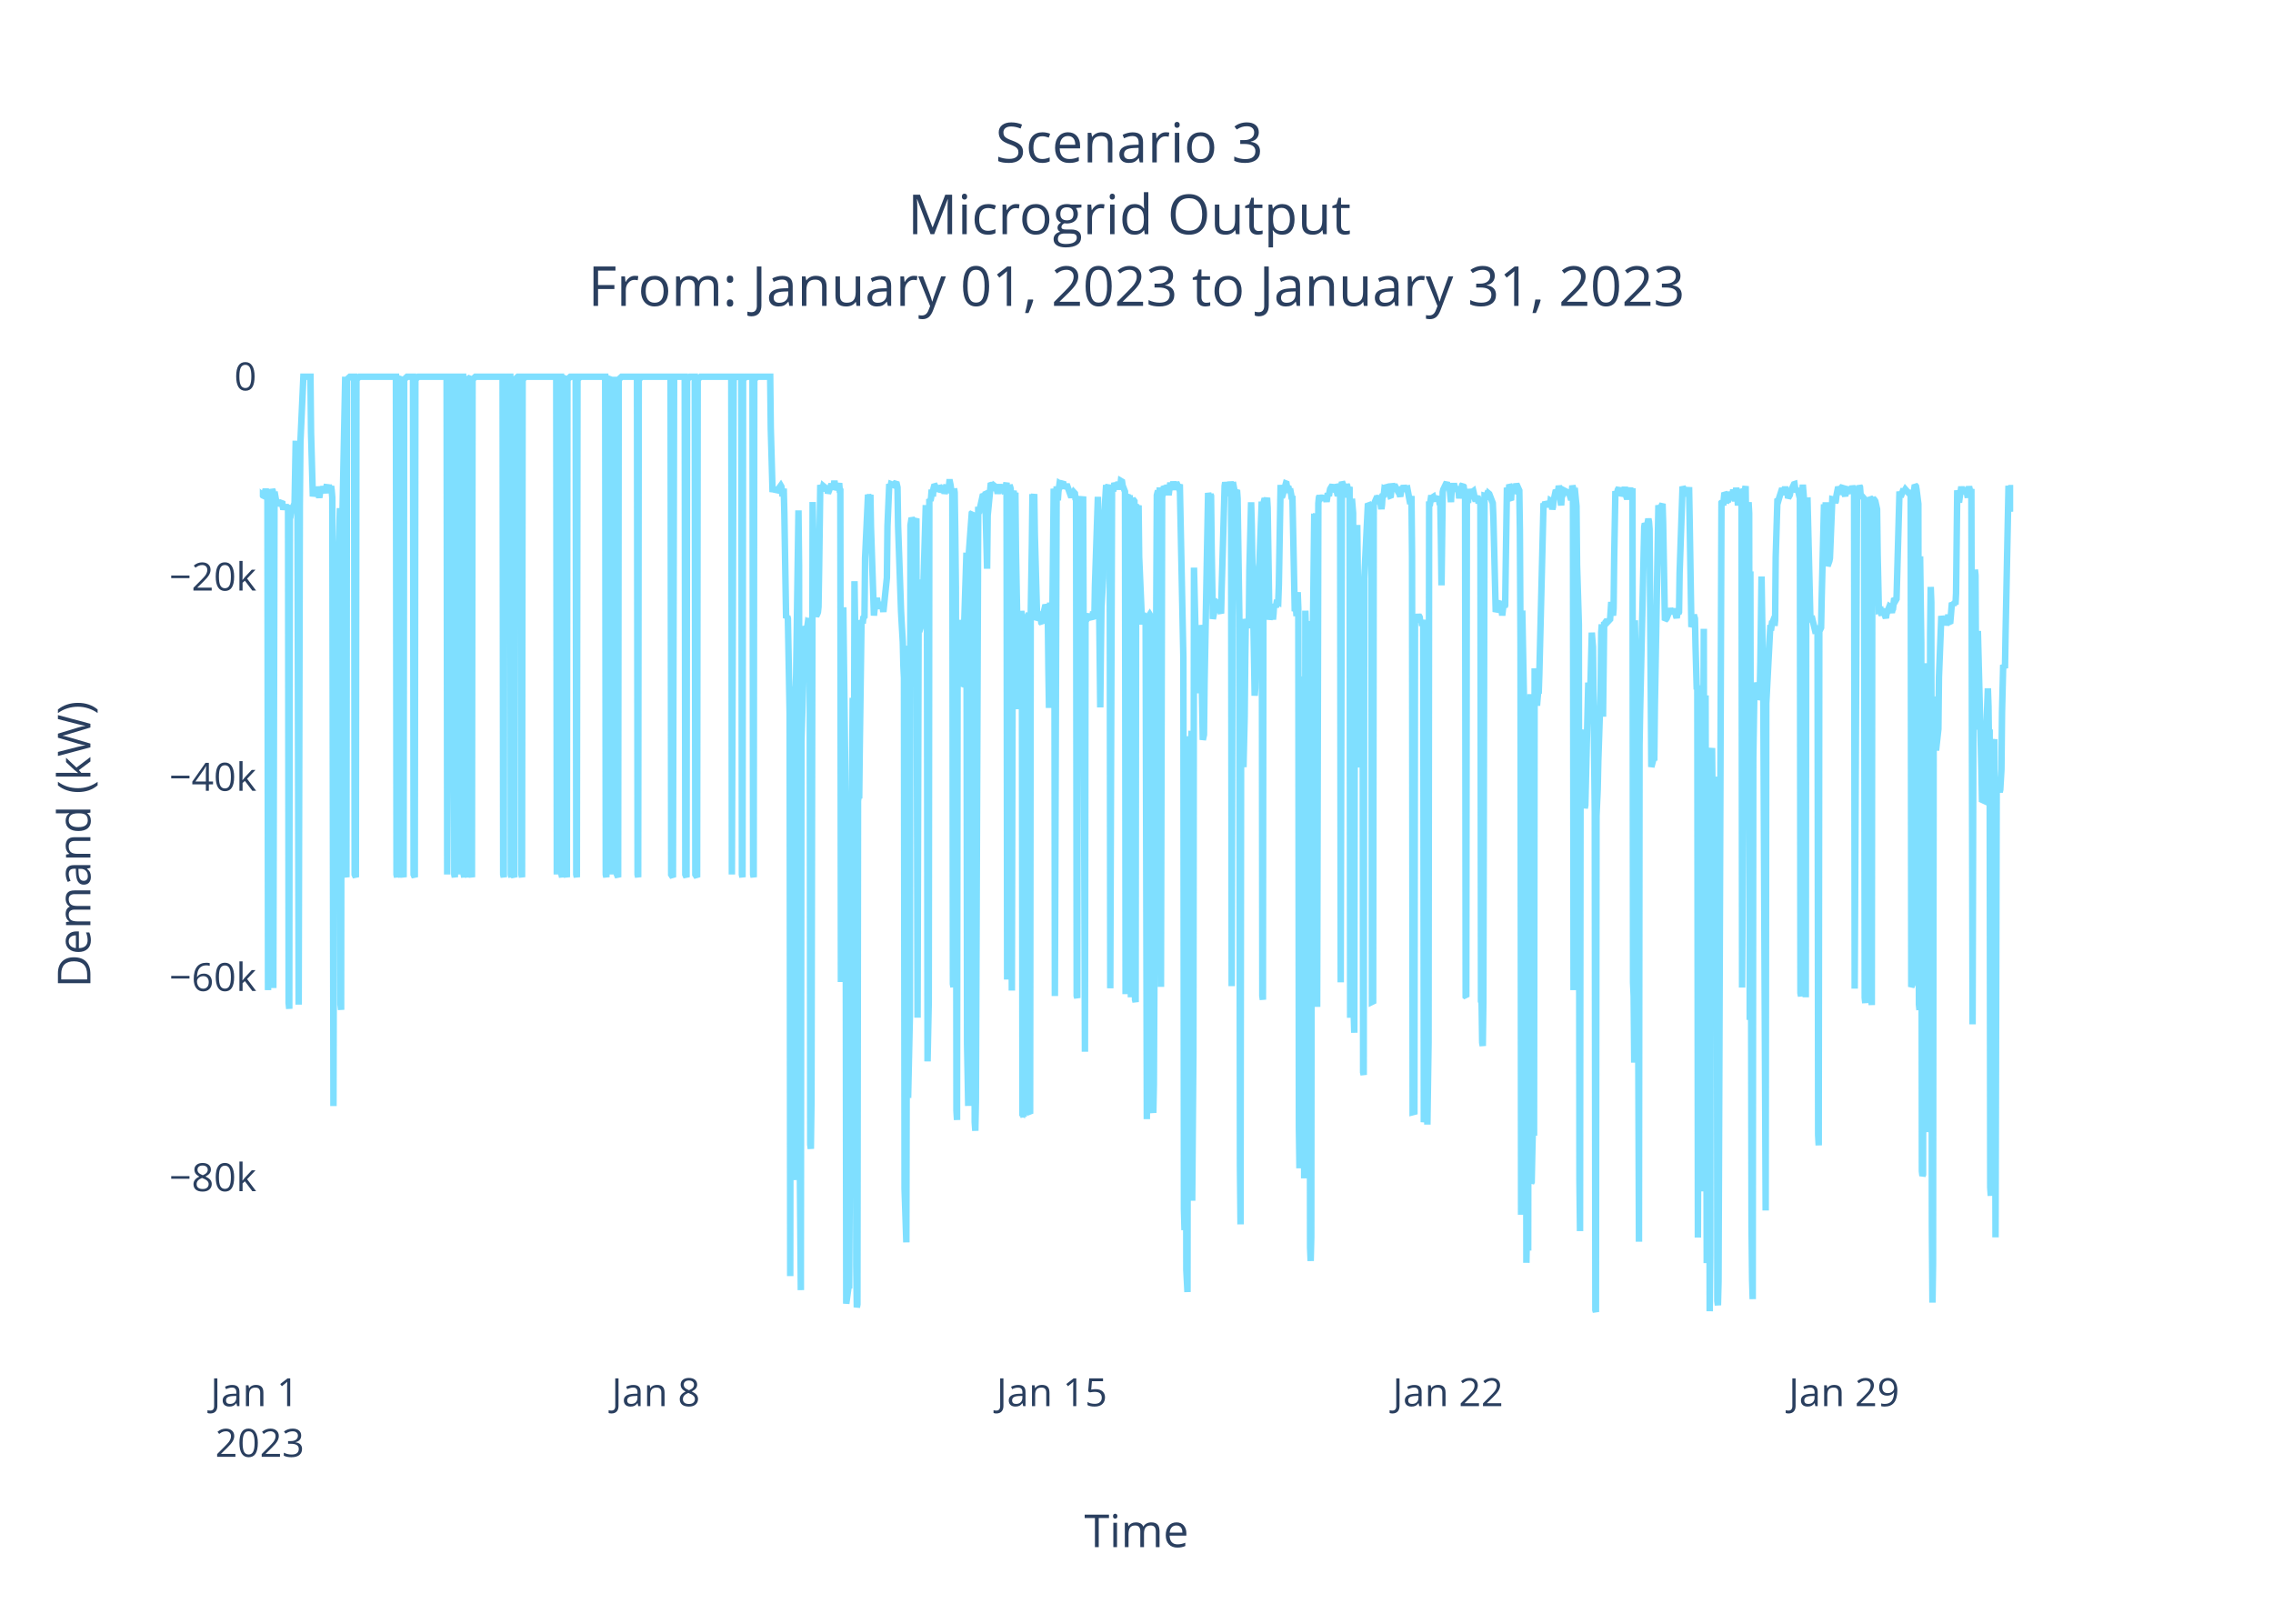
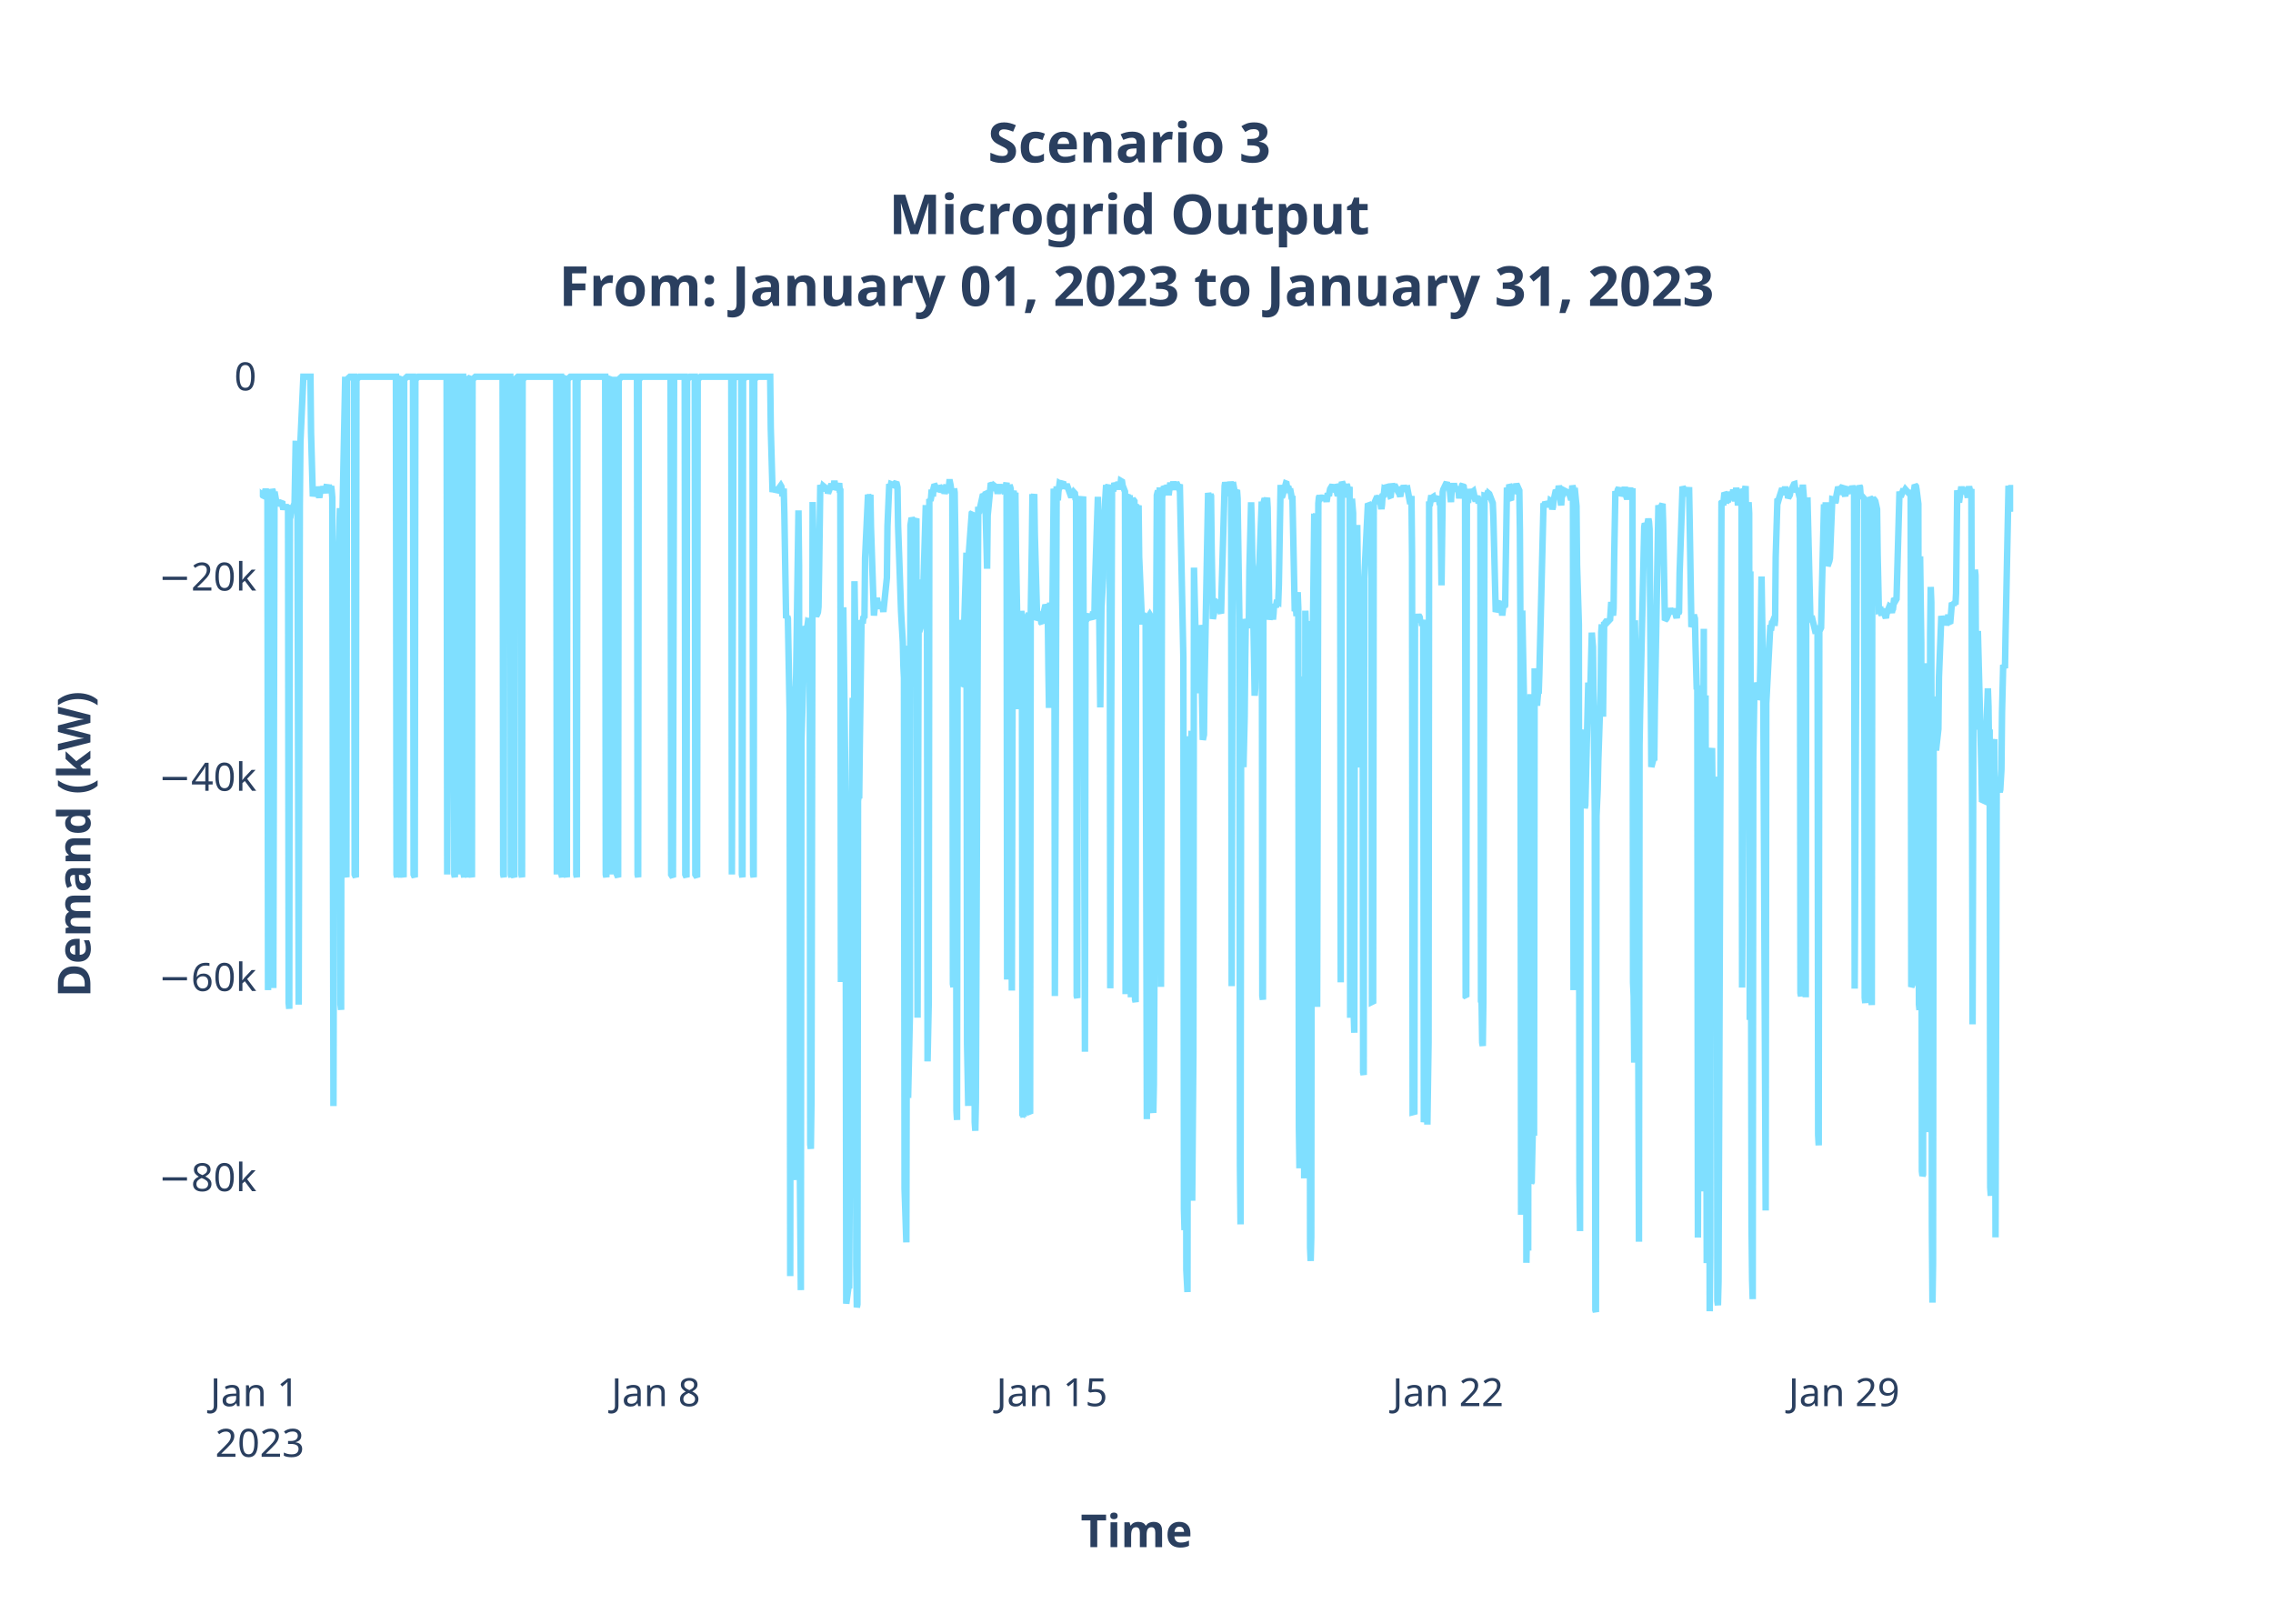
<svg xmlns="http://www.w3.org/2000/svg" class="main-svg" width="700" height="500" style="" viewBox="0 0 700 500">
  <rect x="0" y="0" width="700" height="500" style="fill: rgb(255, 255, 255); fill-opacity: 1;" />
-   <defs id="defs-44d0f5">
+   <defs id="defs-2e7e16">
    <g class="clips">
-       <clipPath id="clip44d0f5xyplot" class="plotclip">
+       <clipPath id="clip2e7e16xyplot" class="plotclip">
        <rect width="540" height="320" />
      </clipPath>
-       <clipPath class="axesclip" id="clip44d0f5x">
+       <clipPath class="axesclip" id="clip2e7e16x">
        <rect x="80" y="0" width="540" height="500" />
      </clipPath>
-       <clipPath class="axesclip" id="clip44d0f5y">
+       <clipPath class="axesclip" id="clip2e7e16y">
        <rect x="0" y="100" width="700" height="320" />
      </clipPath>
-       <clipPath class="axesclip" id="clip44d0f5xy">
+       <clipPath class="axesclip" id="clip2e7e16xy">
        <rect x="80" y="100" width="540" height="320" />
      </clipPath>
    </g>
    <g class="gradients" />
    <g class="patterns" />
  </defs>
  <g class="bglayer" />
  <g class="layer-below">
    <g class="imagelayer" />
    <g class="shapelayer" />
  </g>
  <g class="cartesianlayer">
    <g class="subplot xy">
      <g class="layer-subplot">
        <g class="shapelayer" />
        <g class="imagelayer" />
      </g>
      <g class="minor-gridlayer">
        <g class="x" />
        <g class="y" />
      </g>
      <g class="gridlayer">
        <g class="x">
          <path class="xgrid crisp" transform="translate(201.98,0)" d="M0,100v320" style="stroke: rgb(255, 255, 255); stroke-opacity: 1; stroke-width: 1px;" />
          <path class="xgrid crisp" transform="translate(323.95,0)" d="M0,100v320" style="stroke: rgb(255, 255, 255); stroke-opacity: 1; stroke-width: 1px;" />
          <path class="xgrid crisp" transform="translate(445.93,0)" d="M0,100v320" style="stroke: rgb(255, 255, 255); stroke-opacity: 1; stroke-width: 1px;" />
          <path class="xgrid crisp" transform="translate(567.91,0)" d="M0,100v320" style="stroke: rgb(255, 255, 255); stroke-opacity: 1; stroke-width: 1px;" />
        </g>
        <g class="y">
          <path class="ygrid crisp" transform="translate(0,362.6)" d="M80,0h540" style="stroke: rgb(255, 255, 255); stroke-opacity: 1; stroke-width: 1px;" />
          <path class="ygrid crisp" transform="translate(0,300.95)" d="M80,0h540" style="stroke: rgb(255, 255, 255); stroke-opacity: 1; stroke-width: 1px;" />
          <path class="ygrid crisp" transform="translate(0,239.3)" d="M80,0h540" style="stroke: rgb(255, 255, 255); stroke-opacity: 1; stroke-width: 1px;" />
          <path class="ygrid crisp" transform="translate(0,177.65)" d="M80,0h540" style="stroke: rgb(255, 255, 255); stroke-opacity: 1; stroke-width: 1px;" />
        </g>
      </g>
      <g class="zerolinelayer">
        <path class="yzl zl crisp" transform="translate(0,116)" d="M80,0h540" style="stroke: rgb(255, 255, 255); stroke-opacity: 1; stroke-width: 2px;" />
      </g>
      <path class="xlines-below" />
      <path class="ylines-below" />
      <g class="overlines-below" />
      <g class="xaxislayer-below" />
      <g class="yaxislayer-below" />
      <g class="overaxes-below" />
-       <g class="plot" transform="translate(80,100)" clip-path="url(#clip44d0f5xyplot)">
+       <g class="plot" transform="translate(80,100)" clip-path="url(#clip2e7e16xyplot)">
        <g class="scatterlayer mlayer">
-           <g class="trace scatter tracefb58ad" style="stroke-miterlimit: 2; opacity: 0.5;">
+           <g class="trace scatter tracee0d97e" style="stroke-miterlimit: 2; opacity: 0.5;">
            <g class="fills" />
            <g class="errorbars" />
            <g class="lines">
              <path class="js-line" d="M0,52.59L0.18,51.89L0.73,52.35L0.91,52.54L1.45,52.79L1.63,51.26L1.82,50.65L2,51.25L2.18,52.29L2.36,52.59L2.54,204.89L3.09,51.18L3.45,53.13L3.63,51.87L3.81,50.71L3.99,51.13L4.17,204.25L4.54,51.42L5.08,54.47L5.26,55.15L5.63,54.73L5.99,55.06L6.17,55.07L6.9,54.41L7.08,55.99L7.26,56.88L7.62,55.75L7.81,56L7.99,55.56L8.35,56.32L8.71,55.54L8.89,208.85L9.08,210.63L9.26,59.22L9.44,59.1L9.62,57.87L10.53,55.45L10.71,55.38L11.07,35.71L11.25,55.81L11.44,55.78L11.62,56.03L11.98,209.36L12.34,55.33L12.52,36.06L13.43,16L13.61,16L15.61,16L15.79,33.21L16.34,52.86L16.7,51.1L16.88,50.41L17.24,52.33L17.43,51.42L17.61,49.89L18.33,53.26L18.51,52.14L18.7,50.51L19.24,51.34L19.6,49.82L19.78,50.41L20.15,51.79L20.33,50.86L20.51,50L20.69,50.02L20.87,51.3L21.24,49.33L21.42,50.34L21.6,51.82L21.96,49.68L22.14,50.95L22.33,53.2L22.69,240.59L23.05,91.38L23.23,91.29L23.78,87.99L23.96,79.42L24.69,56.47L24.87,209.3L25.05,210.95L25.23,69.96L26.32,16L26.5,169.28L26.68,170.12L26.86,16.85L27.77,16L27.95,16L29.04,16L29.22,169.28L29.59,170.12L29.77,16.85L30.68,16L30.86,16L41.93,16L42.11,169.28L42.29,170.12L42.47,16.85L43.2,16L43.38,169.28L43.56,170.12L43.74,16.85L43.93,16L44.11,169.28L44.29,170.12L44.47,16.85L45.38,16L45.56,16L47.19,16L47.37,169.28L47.74,170.12L47.92,16.85L48.83,16L49.01,16L57.54,16L57.72,169.28L58.63,16L58.81,16L59.72,16L59.9,169.28L60.08,170.12L60.26,16.85L60.63,16L60.81,169.28L61.71,16L61.9,16L62.62,16L62.8,169.28L62.98,170.12L63.17,16.85L63.71,16L63.89,169.28L64.07,170.12L64.26,16.85L64.98,16L65.16,169.28L65.34,170.12L65.53,16.85L66.43,16L66.62,16L74.78,16L74.96,169.28L75.15,170.12L75.33,16.85L76.24,16L76.42,16L77.14,16L77.32,169.28L77.51,170.12L77.69,16.85L77.87,16L78.05,169.28L78.41,170.12L78.59,16.85L79.5,16L79.68,16L80.41,16L80.59,169.28L80.77,170.12L80.95,16.85L81.86,16L82.04,16L91.3,16L91.48,169.28L92.39,16L92.57,16L92.75,16L92.93,169.28L93.12,170.12L93.3,16.85L94.21,16L94.39,169.28L94.57,170.12L94.75,16.85L95.66,16L95.84,16L97.29,16L97.47,169.28L97.65,170.12L97.84,16.85L98.74,16L98.92,16L106.37,16L106.55,169.28L106.73,170.12L106.91,16.85L107.64,16L107.82,169.28L108.73,16L108.91,169.28L109.82,16L110,169.28L110.36,170.12L110.54,16.85L111.45,16L111.63,16L116.17,16L116.35,169.28L116.53,170.12L116.71,16.85L117.62,16L117.8,16L126.51,16L126.7,169.28L127.24,170.12L127.6,16L127.78,16L130.87,16L131.05,169.28L131.42,170.12L131.6,16.85L132.5,16L132.69,16L133.96,16L134.14,169.28L134.68,170.12L134.86,16.85L135.77,16L135.95,16L145.21,16L145.39,169.28L145.94,16L146.3,16.85L146.48,16L148.3,16L148.48,169.28L148.66,170.12L148.84,16.85L149.75,16L149.93,16L151.74,16L151.93,169.28L152.11,170.12L152.29,16.85L153.2,16L153.38,16L157.19,16L157.37,31.83L157.92,51.52L158.28,50.06L158.46,50.86L158.82,50.01L159.01,51.58L159.37,50.96L159.55,50.8L160.46,49.54L160.64,49.85L161,52.81L161.36,50.46L161.55,58.12L162.09,90.33L162.45,89.8L162.64,90.45L163.18,119.79L163.36,292.95L163.54,134.21L164.09,231.71L164.27,246.76L164.45,263.39L164.63,111.38L164.99,113.42L165.18,107.75L165.9,57.17L166.08,74.21L166.27,253.73L166.63,297.27L166.81,128.23L167.9,92.8L168.08,93.47L168.26,93.79L168.44,92.84L168.63,93.01L168.81,91.63L169.17,91.88L169.35,90.29L169.53,252.44L169.71,253.75L169.9,239.17L170.26,54.59L170.8,80.93L170.98,88.37L171.35,89.74L171.71,88.98L171.89,88.52L172.07,86.83L172.26,75.05L172.62,49.34L173.16,50.99L173.34,50.47L173.53,49.66L173.89,49.96L174.07,51.26L174.62,49.8L174.8,50.41L174.98,51.93L176.07,49.05L176.25,49.62L176.43,50.29L176.79,49.41L176.97,48.04L177.34,50.79L177.88,49.86L178.06,50.51L178.43,48.77L178.61,51.07L178.79,51.14L178.97,202.39L179.52,88.86L179.7,87.01L180.24,131.63L180.42,147.36L180.61,301.44L181.33,296.19L181.51,296.73L182.42,137.17L182.6,114.88L182.78,232.33L183.15,78.97L183.33,91.82L183.51,107.49L183.69,289.3L183.87,302.58L184.05,301.66L184.24,146.62L184.42,145.17L184.6,145.88L184.78,130.06L185.32,90.93L185.69,91.95L185.87,90.23L186.23,89.83L186.41,71.89L187.32,52.33L187.5,52.89L187.68,53.53L188.05,52.36L188.23,62.44L189.14,89.56L189.32,87.72L190.04,84.12L190.23,85.38L190.41,86.95L190.77,85.47L191.13,86.73L191.31,87.37L191.68,85.46L191.86,87.32L192.04,88.42L193.13,77.9L193.31,62.02L193.86,49.06L194.22,49.95L194.4,49.07L194.94,49.28L195.13,48.66L195.49,50.08L195.85,48.67L196.03,48.49L196.4,50.1L196.58,62.01L197.49,88.19L197.67,91.57L198.03,97.72L198.21,105.13L198.39,108.74L198.57,266.01L199.12,282.56L199.48,98.83L199.66,238.08L200.21,212.8L200.39,61.73L200.75,59.48L201.3,60.61L201.48,60.61L201.66,61.02L202.02,60.07L202.21,59.67L202.57,213.38L202.93,78.42L203.11,94.52L204.02,91.7L204.2,92.87L204.38,79.96L205.11,55.53L205.29,64.42L205.47,80.03L205.65,226.84L206.02,208.43L206.2,53.68L206.56,54.2L206.74,53.26L206.92,50.78L207.29,52.87L207.47,50.49L207.65,49.81L208.01,49.71L208.38,50.43L208.56,49.48L208.92,51.4L209.28,49.68L209.47,49.92L209.83,51.48L210.01,51.19L210.19,50.41L210.55,50.08L210.92,51.95L211.1,51.43L211.28,49.82L211.46,49.44L211.64,50.24L211.83,50.75L212.01,51.56L212.19,50.16L212.37,48.49L212.55,48.49L212.73,49.37L213.1,51.88L213.28,50.37L213.46,202.99L213.64,203.94L213.82,50.41L214,51.66L214.18,63.57L214.37,80.91L214.55,241.97L214.73,244.87L214.91,91.94L215.09,91.05L215.46,92.75L215.64,101.6L216.18,111.16L216.36,110.97L216.54,104.64L217.63,70.18L217.82,221.37L218.18,240.55L218.36,70.41L219.27,58.04L219.45,57.88L219.81,93.99L219.99,93.98L220.17,245.5L220.36,248.2L220.54,238.98L221.26,56.05L221.45,58.09L221.63,57.21L222.72,52.22L222.9,52.39L223.26,52.23L223.44,53.78L223.99,75.13L224.17,58.73L225.08,49.4L225.26,49.34L225.44,49.34L225.62,50.67L225.8,51L225.98,49.99L226.16,49.57L226.71,49.99L226.89,50.18L227.25,52L227.44,51.09L227.62,50.14L227.8,49.15L228.16,51.19L228.34,50.8L229.07,49.93L229.25,51.53L229.43,51.91L229.61,50.3L229.98,48.61L230.16,201.63L230.88,49.36L231.07,49.87L231.25,50.51L231.61,205.03L231.97,51.85L232.15,51.13L232.34,53.28L232.7,51.7L232.88,69.87L233.79,118.39L233.97,101.01L234.51,88.15L234.7,89.61L234.88,243.65L235.06,243.46L235.24,243.86L235.42,92.58L236.87,88.85L237.06,242.71L237.24,242.91L237.42,89.64L237.78,67.6L237.96,52.15L238.14,54.26L238.51,52.13L238.69,64.54L239.42,90.98L239.6,90.68L239.78,88.94L240.5,89.53L240.69,91.74L240.87,91.94L241.05,90.23L241.96,86.28L242.32,86.97L242.5,86.79L242.68,88.8L242.86,105.44L243.05,117.99L243.23,100.8L243.41,85.55L243.59,87.67L244.13,85.51L244.32,67.67L244.5,50.49L244.68,51.63L244.86,206.71L245.41,49.75L245.77,54.07L245.95,51.44L246.31,48.86L246.68,49.09L246.86,50.16L247.04,50.34L247.22,48.59L247.4,48.37L247.58,49.56L247.76,50.26L248.31,49.61L248.49,49.11L249.94,53.14L250.12,52.58L250.67,51.54L251.03,51.93L251.21,53.55L251.39,53.74L251.58,206.64L251.76,207.32L251.94,53.69L252.3,52.9L252.48,63.42L252.85,82.73L253.03,64.86L253.21,53.84L253.39,53.86L253.57,52.88L254.12,223.87L254.3,89.4L254.48,91.05L255.57,89.23L255.75,89.83L256.3,90.66L256.48,89.47L256.66,88.35L257.02,90.62L257.2,80.4L258.11,52.98L258.29,67.64L258.84,117.83L259.02,101.35L259.2,87.27L259.74,77.92L259.93,60.96L260.65,49.33L260.83,52.6L261.02,53.05L261.2,49.77L261.38,49.31L261.56,52.14L261.74,53.18L261.92,204.33L262.47,49.46L262.83,51.26L263.01,50.26L263.19,48.74L263.74,49.92L263.92,49.9L264.28,49.7L264.46,48.35L264.83,50.74L265.01,49.65L265.19,48.1L265.55,48.31L265.73,49.53L266.46,51.38L266.64,206.13L267.01,52.89L267.37,53.01L267.55,205.21L267.91,52.46L268.28,207.1L268.46,55.37L268.64,54.7L268.82,53.62L269.36,54.34L269.55,207.8L269.73,208.57L269.91,55.96L270.45,56.24L270.64,55.64L270.82,71.49L271.72,92.31L271.91,90.14L272.09,89.23L272.63,89.83L272.81,90.07L273.18,244.63L273.54,90.31L273.72,89.81L274.08,89.25L274.27,89.56L274.45,90.09L274.81,89.19L274.99,241.4L275.17,242.68L275.35,234L276.26,52.51L276.44,51.78L276.63,51.08L276.81,54.44L276.99,54.34L277.17,50.09L277.53,203.9L277.9,52.19L278.08,52.16L278.44,49.81L278.98,50.42L279.17,50.48L279.53,49.52L279.71,50.84L279.89,52.49L280.26,49.54L280.44,48.69L280.8,50.45L281.16,49.39L281.34,48.32L281.89,50.82L282.07,49.43L282.25,48.54L282.8,49.83L283.16,49.54L283.34,49.15L284.43,102.48L284.61,272.31L284.79,278.8L284.97,126.76L285.16,129.23L285.34,290.97L285.7,297.86L285.88,144.52L286.06,144.55L286.25,146.4L286.43,146.71L286.61,145.08L286.97,125.03L287.15,269.75L287.52,224.42L287.7,74.79L288.61,113.28L288.79,111.6L288.97,113.44L289.33,104.1L289.51,96.25L289.69,92.55L289.88,93.39L290.06,108.11L290.42,127.83L290.78,126.2L290.96,110.39L292.05,51.8L292.24,52.63L292.42,54.22L292.78,52.24L292.96,52.72L293.14,68.75L293.51,90.59L294.05,87.88L294.23,85.79L294.59,85.46L294.78,85.64L294.96,86.85L295.14,86.88L295.32,85.6L295.5,84.78L295.68,85.67L295.87,88.43L296.05,88.9L296.23,81.19L297.14,49.63L297.32,48.54L298.41,52.69L298.59,50.24L298.95,48.42L299.13,49.01L299.31,203.67L299.68,48.46L300.22,51.28L300.4,51.67L300.95,50.9L301.13,53.49L301.67,89.6L301.86,258.88L302.04,277.03L302.22,125.61L302.4,124.42L302.58,125.57L302.76,128.41L302.94,136.24L303.31,120.8L303.49,102.93L303.67,90.59L304.22,92.73L304.4,93.24L304.58,92.57L304.76,75.77L305.3,54.66L305.49,61.51L305.67,71.95L306.39,114.23L306.57,111.89L306.76,103.22L307.66,75.04L307.85,73.37L308.57,54.45L308.75,206.67L308.93,207.83L309.12,54.88L309.48,53.48L309.84,54.44L310.02,54.05L310.21,53.28L310.39,56.45L310.93,90.84L311.29,88.73L311.48,88.57L311.66,88.57L311.84,89.51L312.02,90.76L312.2,88.93L312.38,86.05L312.93,86.99L313.29,84.74L313.47,85.34L313.65,85.43L313.84,80.09L314.38,49.33L314.74,53.08L314.92,52.76L316.01,48.86L316.19,48.93L316.38,50.14L316.74,49.72L317.1,51.73L317.28,50.46L317.65,52.39L317.83,53.74L318.01,52.68L318.19,61.31L318.74,88.23L319.1,87L319.28,89.72L319.64,82.35L319.83,87.34L320.01,247.14L320.19,259.76L320.37,109.95L320.73,108.38L320.91,114.23L321.1,115.12L321.28,108.58L321.46,109.52L321.64,262.86L321.82,246.82L322,88.04L322.18,94.62L322.73,91.32L322.91,93.65L323.27,111.56L323.46,284.13L323.64,288.3L323.82,280.92L324,123L324.73,59.47L325.09,59.59L325.27,58.11L325.63,210.06L326,55L326.18,53.16L326.36,52.77L326.72,53.48L326.9,53.26L327.09,53.25L327.99,53.42L328.17,52.7L328.54,54.51L328.72,53.32L328.9,51.86L329.26,52.73L329.45,51.45L329.63,50.59L330.35,49.39L330.53,49.89L330.72,50.7L331.26,50.96L331.44,49.2L331.62,49.57L331.81,51.94L331.99,52.64L332.35,51.92L332.53,50.51L332.71,49.66L332.89,202.5L333.26,48.32L333.8,49.71L333.98,49.26L334.53,50.65L334.71,49.19L334.89,49.59L335.07,52.38L335.25,52.41L335.44,50.33L335.62,49.92L335.8,213.42L336.34,53.57L336.71,58.01L336.89,211.93L337.07,218.02L337.25,80.5L337.43,90.35L337.79,70.85L337.98,61.65L338.88,136.32L339.07,117.99L339.25,91.87L339.61,78.66L339.79,230.18L339.97,230.99L340.15,78.04L341.24,55.72L341.43,55.65L341.79,57.74L341.97,56.89L342.15,55.79L342.33,56.21L342.51,208.52L342.88,208.34L343.06,55.33L344.15,52.86L344.33,53.44L344.69,52.81L344.87,53.38L345.06,54.44L345.42,56.76L345.6,55.42L345.78,52.68L346.14,52.52L346.33,50.76L346.69,51.01L346.87,49.41L347.23,49.88L347.42,50.26L347.78,50.96L347.96,52.05L348.14,52.64L348.32,52.57L348.5,50.87L348.69,48.92L349.23,50.76L349.41,49.27L350.68,51.62L350.86,51.76L351.23,52.91L351.41,51.65L351.59,49.95L352.13,50.52L352.32,49.46L352.5,50.13L352.68,51.02L353.04,49.76L353.22,50.47L353.41,50.43L354.31,55.19L354.49,53.84L354.68,52.73L354.86,71.05L355.04,242.49L355.58,242.35L355.76,89.18L356.13,91.33L356.49,89.55L356.67,89.75L356.85,89.41L357.22,90.08L357.4,91.65L357.76,91L357.94,92.72L358.12,91.26L358.31,91.73L358.49,245.56L358.67,244.22L358.85,92.33L359.03,92.49L359.21,90.87L359.58,246.3L359.94,220.98L360.12,54.4L360.3,55.8L360.67,53.37L360.85,53.37L361.39,53.02L361.57,53.67L362.48,53.51L362.66,53.54L363.03,52.95L363.21,54.18L363.39,55.44L363.57,54.98L363.75,65.89L363.93,80.26L364.3,51.53L364.48,50.72L365.57,48.47L365.75,50.35L366.29,48.87L366.84,54.61L367.02,51.69L367.74,48.92L367.93,49.6L368.11,50.62L368.47,49.82L368.65,51.22L368.83,51.06L369.02,49.74L369.38,53.46L369.74,50.77L369.92,50.46L370.1,50.7L370.29,49.39L370.47,49.18L370.65,50.35L370.83,50.33L371.01,51.56L371.19,53.36L371.37,206.8L371.56,206.95L371.74,53.2L372.1,54.85L372.28,52.47L372.46,50.61L373.01,53.22L373.19,51.68L373.73,51.26L373.92,52.07L374.1,53.2L374.46,54.33L374.82,53.1L375.01,52.76L375.37,54.96L375.55,54.17L375.73,53.17L375.91,55.8L376.09,208.7L376.28,208.28L376.46,221.01L376.64,222.07L376.82,208.58L377.18,52.67L377.73,52.82L377.91,52.34L378.27,52.6L378.45,51.94L378.64,52.1L379.72,54.91L379.91,59.45L380.63,88.44L380.81,87.98L380.99,87.37L381.18,88.12L381.36,87.45L381.54,85.36L381.72,85.12L381.9,86.98L382.08,87.09L382.27,85.74L382.63,89.54L382.99,86.32L383.17,85.88L383.35,86.87L383.54,86.39L383.72,73.37L384.08,50.17L384.63,51.8L384.81,49.23L384.99,49.56L385.17,53.79L385.35,54.02L385.53,50.58L386.08,50.85L386.26,49.56L386.44,50.19L386.62,50.55L386.8,49.73L386.98,49.04L387.89,51.04L388.07,63.34L388.26,98.59L388.44,274.06L388.8,88L389.34,115.94L389.53,126.65L389.89,140.53L390.07,288.86L390.43,267.67L390.62,285.09L390.8,143.28L391.34,113.75L391.52,264.3L391.7,263.95L391.89,254.96L392.07,247.05L392.43,249.69L392.61,105.81L393.34,117.3L393.52,115.03L393.7,112.97L393.88,112.9L394.06,107.52L395.33,55.86L395.52,55.85L395.88,54.68L396.06,54.91L396.24,56.07L396.79,54.61L396.97,54.85L397.15,55.84L397.33,55.64L397.51,54.19L397.69,54.3L397.88,55.76L398.06,56.82L398.24,56.14L398.42,54.32L399.15,50.94L399.51,51.4L399.69,52.47L400.05,49.62L400.42,50.85L400.6,54.51L400.78,55.61L400.96,52.95L401.14,52.09L401.32,52.38L401.51,52.08L401.69,51.04L402.23,51.32L402.41,52.11L402.78,51.06L403.14,51.83L403.32,52.14L403.87,53.94L404.05,51.48L404.23,49.56L404.41,50.12L404.59,204.9L404.95,50.25L405.5,55.84L405.68,74.09L406.23,92.23L406.41,263.21L406.59,279.1L406.77,125.34L406.95,124.7L407.13,129.22L408.04,148.88L408.22,147.96L409.13,110.2L409.31,111.9L409.49,122.82L410.22,94.8L410.4,97.22L410.58,99.22L411.13,150.19L411.31,303.4L411.49,304L411.67,151.19L412.03,143.12L412.22,134.28L412.94,112.55L413.12,94.71L413.3,92.26L413.49,105.13L413.67,120.68L414.03,91.51L414.21,91.91L414.94,90.94L415.12,91.47L415.85,90.69L416.03,88.06L416.21,85.37L416.57,88.75L416.75,89.54L416.93,87.38L417.12,70.95L417.48,51.26L418.02,52.49L418.21,50.86L418.57,50.2L418.75,51.36L418.93,52.62L419.66,51.16L419.84,52.46L420.38,50.01L420.56,50.99L420.75,52.56L421.11,53.67L421.47,52.43L421.65,51.25L422.02,50.39L422.2,50.91L422.38,52.21L422.74,50.36L422.92,202.6L423.11,206.69L423.29,227.22L423.47,91.02L424.01,118.67L424.19,126.29L424.74,282.36L424.92,129.55L425.1,118.93L426.37,62.15L426.55,61.21L427.28,62.29L427.46,60.73L427.64,59.74L427.83,60.68L428.01,62.95L428.55,136.17L429.1,134.09L429.28,133.69L429.46,134.19L429.64,117.28L430.73,55.59L430.91,56.2L431.09,56.24L431.27,57.27L431.46,57.45L431.64,55.87L432,55.14L432.18,60.81L432.73,91L433.09,90.63L433.27,90.37L434.36,87.48L434.54,87.86L435.27,88.25L435.45,89.14L435.81,87.38L435.99,88.65L436.17,89.69L436.36,90.28L436.54,89.17L436.72,88.04L436.9,88.88L437.08,88.49L437.26,76.48L438.17,49.83L438.35,50.25L438.72,52.74L439.08,50.52L439.26,51.11L439.62,51.55L439.81,52.85L440.17,50.01L440.35,60.22L440.89,93.06L441.26,92.13L441.44,90.83L441.62,89.32L441.98,90.48L442.16,98.98L442.53,112.31L442.71,111.58L442.89,281.08L443.44,111.07L443.8,114.73L443.98,266.87L444.71,93.64L444.89,250.02L445.07,260.94L445.25,114.13L445.61,288.95L445.98,146.17L446.16,166.86L446.34,167.28L446.52,303.78L446.7,286.62L446.88,132.97L447.25,130.35L447.43,147.88L447.61,164.4L447.97,139.17L448.15,145.63L448.34,147.59L448.7,146.6L448.88,300.61L449.06,301.93L449.24,294.66L450.15,54.78L450.33,54.56L450.7,55.62L450.88,53.53L451.06,51.73L451.24,51.96L451.42,53.71L451.6,54.78L452.15,53.67L452.33,53.71L453.06,51.6L453.24,52.29L453.42,52.97L453.78,50.79L454.14,52.88L454.33,54.37L454.69,50.2L455.05,52.93L455.23,55.65L455.78,50.88L456.32,51.62L456.5,204.09L457.41,50.64L457.59,49.69L457.96,81.5L458.14,76.12L458.32,56.34L458.5,54.66L458.68,58.04L458.86,214.07L459.05,75.96L459.41,277.45L459.59,294.05L459.77,300.04L459.95,133.37L460.32,110.21L460.86,112.71L461.04,115.37L461.22,114.89L461.41,111.91L461.77,113.45L461.95,112.44L462.13,103.89L462.49,77.51L462.86,101.75L463.04,115.64L463.76,272.75L463.95,116.58L465.04,95.65L465.22,92.46L465.4,94.16L465.76,91.26L465.94,91.48L466.12,91.01L466.31,91.12L466.49,92.7L466.67,91.03L466.85,71.49L467.39,53.61L467.76,53.87L467.94,53.24L468.85,50.39L469.03,51.03L469.21,52.41L469.75,49.93L469.94,50.76L470.12,51.93L470.3,51.34L470.48,51.73L470.66,53.37L471.21,52.4L471.39,51.41L472.48,49.13L472.66,49.07L473.02,51.54L473.57,50.4L473.75,51.12L473.93,51.9L474.29,51.7L474.47,205.78L474.66,206.78L474.84,53.53L475.2,49.27L475.56,53.66L475.74,54.44L476.11,207.1L476.29,54.15L476.47,54.17L476.65,54.16L477.56,91.68L477.74,90.36L477.92,89.7L479.19,95.08L479.37,92.6L479.56,94.08L479.74,93.59L479.92,249.46L480.1,252.69L480.28,94.43L480.83,93.27L481.01,84.27L481.73,55.29L481.92,58.31L482.1,57.83L482.28,54.69L482.46,57.72L482.64,67.35L482.82,74.3L483.37,72.76L483.55,71.88L484.28,53.72L484.82,53.84L485,53.82L485.18,54.82L485.36,54.34L485.55,52.63L486.09,49.95L486.27,50.35L486.45,51.51L486.64,52.29L486.82,51.29L487,50.31L487.54,49.63L487.72,51.36L488.27,52.74L488.45,51.78L488.63,50.26L488.81,50.04L488.99,50.93L489.18,51.02L489.72,51.83L490.08,50.17L490.27,50.37L490.45,49.76L490.63,50.12L490.81,51.44L490.99,51.9L491.17,204.43L491.9,51.31L492.08,52.14L492.26,51.18L492.63,49.64L492.81,49.96L492.99,52.3L494.08,53.54L494.26,207.18L494.44,208.88L494.62,55.7L494.8,53.42L495.17,55.93L495.35,57.01L495.89,53.25L496.07,53.43L496.26,206.39L496.44,209.48L496.62,56.69L496.8,53.4L497.34,54.04L497.53,54.36L498.07,56.8L498.25,70.96L498.62,88.01L499.16,87.87L499.34,89.02L499.52,89.33L499.7,87.91L499.89,87.52L500.07,88.28L500.25,88.82L500.79,90.33L500.97,89.09L501.88,86.73L502.06,86.85L502.61,88.66L502.79,87.82L502.97,87.51L503.33,84.25L503.88,84.74L504.06,84.42L504.97,51.34L505.15,52.33L505.33,53.01L506.24,50.57L506.42,51.33L506.78,50.69L508.05,52.12L508.24,51.39L508.42,51.18L508.6,203.89L508.96,203.12L509.14,51.24L509.32,51.45L509.51,50.64L509.69,49.34L510.05,49.75L510.23,50.79L510.78,55.19L510.96,209.31L511.14,211.01L511.32,71.31L511.68,97.92L511.87,260.63L512.05,262.09L512.23,261.64L512.41,108.63L512.59,108.31L512.77,108.93L512.95,109.72L513.5,110.21L513.68,104.24L514.23,248.63L514.41,95.29L514.59,80.73L514.77,85.48L514.95,277.36L515.13,301.12L515.31,288.85L515.5,120.52L515.68,114.47L516.04,125.45L516.22,131.1L516.95,124.47L517.13,108.43L517.86,89.68L518.04,90.55L518.22,90.63L518.4,90.37L518.58,91.64L518.94,89.93L519.13,91.07L519.31,91.72L519.49,91.73L519.67,90.84L520.03,89.35L520.22,90.62L520.4,91.83L520.58,91.96L520.76,89.96L521.12,85.63L521.67,86.31L521.85,85.77L522.03,85.64L522.21,86.13L522.39,82.74L522.76,50.99L523.3,54.74L523.48,53.36L524.03,49.87L524.39,51.7L524.57,51.9L524.93,50.19L525.3,51.37L525.48,50.56L526.02,53.24L526.21,50.91L526.39,49.8L526.75,51.43L526.93,51.12L527.11,50.58L527.48,215.42L527.84,87.53L528.02,88.77L528.2,75.41L528.38,77.17L528.56,110.54L528.75,124.69L528.93,106.17L529.11,94.29L530.2,137.04L530.38,146.28L530.92,146.53L531.11,141.39L532.19,111.96L532.38,117.51L532.56,131.3L532.74,124.61L532.92,265.6L533.1,268.23L533.28,127.55L533.47,135.09L534.01,130.14L534.19,127.61L534.55,281.03L534.92,139.18L535.1,143.74L535.46,142.53L535.83,143.91L536.01,143.15L536.37,136.94L536.55,119.42L536.91,104.75L537.46,105.74L537.64,95.11L538.55,49.57L538.91,53.82L539.09,50.97L539.46,49.58L539.64,50.25L539.82,55.07L540,57.56" style="vector-effect: non-scaling-stroke; fill: none; stroke: rgb(0, 191, 255); stroke-opacity: 1; stroke-width: 2px; opacity: 1;" />
            </g>
            <g class="points" />
            <g class="text" />
          </g>
        </g>
      </g>
      <g class="overplot" />
      <path class="xlines-above crisp" d="M0,0" style="fill: none;" />
      <path class="ylines-above crisp" d="M0,0" style="fill: none;" />
      <g class="overlines-above" />
      <g class="xaxislayer-above">
        <g class="xtick">
-           <text text-anchor="middle" x="0" y="433" transform="translate(80,0)" style="font-family: 'Open Sans', verdana, arial, sans-serif; font-size: 12px; fill: rgb(42, 63, 95); fill-opacity: 1; white-space: pre; opacity: 1;">
+           <text text-anchor="middle" x="0" y="433" transform="translate(80,0)" style="font-family: sans-serif; font-size: 12px; fill: rgb(42, 63, 95); fill-opacity: 1; white-space: pre; opacity: 1;">
            <tspan class="line" dy="0em" x="0" y="433">Jan 1</tspan>
            <tspan class="line" dy="1.3em" x="0" y="433">2023</tspan>
          </text>
        </g>
        <g class="xtick">
-           <text text-anchor="middle" x="0" y="433" style="font-family: 'Open Sans', verdana, arial, sans-serif; font-size: 12px; fill: rgb(42, 63, 95); fill-opacity: 1; white-space: pre; opacity: 1;" transform="translate(201.98,0)">Jan 8</text>
+           <text text-anchor="middle" x="0" y="433" style="font-family: sans-serif; font-size: 12px; fill: rgb(42, 63, 95); fill-opacity: 1; white-space: pre; opacity: 1;" transform="translate(201.98,0)">Jan 8</text>
        </g>
        <g class="xtick">
-           <text text-anchor="middle" x="0" y="433" style="font-family: 'Open Sans', verdana, arial, sans-serif; font-size: 12px; fill: rgb(42, 63, 95); fill-opacity: 1; white-space: pre; opacity: 1;" transform="translate(323.95,0)">Jan 15</text>
+           <text text-anchor="middle" x="0" y="433" style="font-family: sans-serif; font-size: 12px; fill: rgb(42, 63, 95); fill-opacity: 1; white-space: pre; opacity: 1;" transform="translate(323.95,0)">Jan 15</text>
        </g>
        <g class="xtick">
-           <text text-anchor="middle" x="0" y="433" style="font-family: 'Open Sans', verdana, arial, sans-serif; font-size: 12px; fill: rgb(42, 63, 95); fill-opacity: 1; white-space: pre; opacity: 1;" transform="translate(445.93,0)">Jan 22</text>
+           <text text-anchor="middle" x="0" y="433" style="font-family: sans-serif; font-size: 12px; fill: rgb(42, 63, 95); fill-opacity: 1; white-space: pre; opacity: 1;" transform="translate(445.93,0)">Jan 22</text>
        </g>
        <g class="xtick">
-           <text text-anchor="middle" x="0" y="433" style="font-family: 'Open Sans', verdana, arial, sans-serif; font-size: 12px; fill: rgb(42, 63, 95); fill-opacity: 1; white-space: pre; opacity: 1;" transform="translate(567.91,0)">Jan 29</text>
+           <text text-anchor="middle" x="0" y="433" style="font-family: sans-serif; font-size: 12px; fill: rgb(42, 63, 95); fill-opacity: 1; white-space: pre; opacity: 1;" transform="translate(567.91,0)">Jan 29</text>
        </g>
      </g>
      <g class="yaxislayer-above">
        <g class="ytick">
-           <text text-anchor="end" x="79" y="4.2" transform="translate(0,362.6)" style="font-family: 'Open Sans', verdana, arial, sans-serif; font-size: 12px; fill: rgb(42, 63, 95); fill-opacity: 1; white-space: pre; opacity: 1;">−80k</text>
+           <text text-anchor="end" x="79" y="4.2" transform="translate(0,362.6)" style="font-family: sans-serif; font-size: 12px; fill: rgb(42, 63, 95); fill-opacity: 1; white-space: pre; opacity: 1;">−80k</text>
        </g>
        <g class="ytick">
-           <text text-anchor="end" x="79" y="4.2" style="font-family: 'Open Sans', verdana, arial, sans-serif; font-size: 12px; fill: rgb(42, 63, 95); fill-opacity: 1; white-space: pre; opacity: 1;" transform="translate(0,300.95)">−60k</text>
+           <text text-anchor="end" x="79" y="4.2" style="font-family: sans-serif; font-size: 12px; fill: rgb(42, 63, 95); fill-opacity: 1; white-space: pre; opacity: 1;" transform="translate(0,300.95)">−60k</text>
        </g>
        <g class="ytick">
-           <text text-anchor="end" x="79" y="4.2" style="font-family: 'Open Sans', verdana, arial, sans-serif; font-size: 12px; fill: rgb(42, 63, 95); fill-opacity: 1; white-space: pre; opacity: 1;" transform="translate(0,239.3)">−40k</text>
+           <text text-anchor="end" x="79" y="4.2" style="font-family: sans-serif; font-size: 12px; fill: rgb(42, 63, 95); fill-opacity: 1; white-space: pre; opacity: 1;" transform="translate(0,239.3)">−40k</text>
        </g>
        <g class="ytick">
-           <text text-anchor="end" x="79" y="4.2" style="font-family: 'Open Sans', verdana, arial, sans-serif; font-size: 12px; fill: rgb(42, 63, 95); fill-opacity: 1; white-space: pre; opacity: 1;" transform="translate(0,177.65)">−20k</text>
+           <text text-anchor="end" x="79" y="4.2" style="font-family: sans-serif; font-size: 12px; fill: rgb(42, 63, 95); fill-opacity: 1; white-space: pre; opacity: 1;" transform="translate(0,177.65)">−20k</text>
        </g>
        <g class="ytick">
-           <text text-anchor="end" x="79" y="4.2" style="font-family: 'Open Sans', verdana, arial, sans-serif; font-size: 12px; fill: rgb(42, 63, 95); fill-opacity: 1; white-space: pre; opacity: 1;" transform="translate(0,116)">0</text>
+           <text text-anchor="end" x="79" y="4.2" style="font-family: sans-serif; font-size: 12px; fill: rgb(42, 63, 95); fill-opacity: 1; white-space: pre; opacity: 1;" transform="translate(0,116)">0</text>
        </g>
      </g>
      <g class="overaxes-above" />
    </g>
  </g>
  <g class="polarlayer" />
  <g class="smithlayer" />
  <g class="ternarylayer" />
  <g class="geolayer" />
  <g class="funnelarealayer" />
  <g class="pielayer" />
  <g class="iciclelayer" />
  <g class="treemaplayer" />
  <g class="sunburstlayer" />
  <g class="glimages" />
-   <defs id="topdefs-44d0f5">
+   <defs id="topdefs-2e7e16">
    <g class="clips" />
  </defs>
  <g class="layer-above">
    <g class="imagelayer" />
    <g class="shapelayer" />
  </g>
  <g class="infolayer">
    <g class="g-gtitle">
-       <text class="gtitle" x="350" y="50" text-anchor="middle" dy="0em" style="font-family: 'Open Sans', verdana, arial, sans-serif; font-size: 17px; fill: rgb(42, 63, 95); opacity: 1; font-weight: normal; white-space: pre;">
-         <tspan class="line" dy="0em" x="350" y="50">Scenario 3</tspan>
-         <tspan class="line" dy="1.3em" x="350" y="50">Microgrid Output</tspan>
-         <tspan class="line" dy="2.6em" x="350" y="50">From: January 01, 2023 to January 31, 2023</tspan>
+       <text class="gtitle" x="350" y="50" text-anchor="middle" dy="0em" style="font-family: sans-serif; font-size: 17px; fill: rgb(42, 63, 95); opacity: 1; font-weight: normal; white-space: pre;">
+         <tspan class="line" dy="0em" x="350" y="50">
+           <tspan style="font-weight:bold">Scenario 3</tspan>
+         </tspan>
+         <tspan class="line" dy="1.3em" x="350" y="50">
+           <tspan style="font-weight:bold">Microgrid Output</tspan>
+         </tspan>
+         <tspan class="line" dy="2.6em" x="350" y="50">
+           <tspan style="font-weight:bold">From: January 01, 2023 to January 31, 2023</tspan>
+         </tspan>
      </text>
    </g>
    <g class="g-xtitle">
-       <text class="xtitle" x="350" y="476.409" text-anchor="middle" style="font-family: 'Open Sans', verdana, arial, sans-serif; font-size: 14px; fill: rgb(42, 63, 95); opacity: 1; font-weight: normal; white-space: pre;">Time</text>
+       <text class="xtitle" x="350" y="476.409" text-anchor="middle" style="font-family: sans-serif; font-size: 14px; fill: rgb(42, 63, 95); opacity: 1; font-weight: normal; white-space: pre;">
+         <tspan style="font-weight:bold">Time</tspan>
+       </text>
    </g>
    <g class="g-ytitle">
-       <text class="ytitle" transform="rotate(-90,27.84063,260)" x="27.841" y="260" text-anchor="middle" style="font-family: 'Open Sans', verdana, arial, sans-serif; font-size: 14px; fill: rgb(42, 63, 95); opacity: 1; font-weight: normal; white-space: pre;">Demand (kW)</text>
+       <text class="ytitle" transform="rotate(-90,27.84063,260)" x="27.841" y="260" text-anchor="middle" style="font-family: sans-serif; font-size: 14px; fill: rgb(42, 63, 95); opacity: 1; font-weight: normal; white-space: pre;">
+         <tspan style="font-weight:bold">Demand (kW)</tspan>
+       </text>
    </g>
  </g>
</svg>
